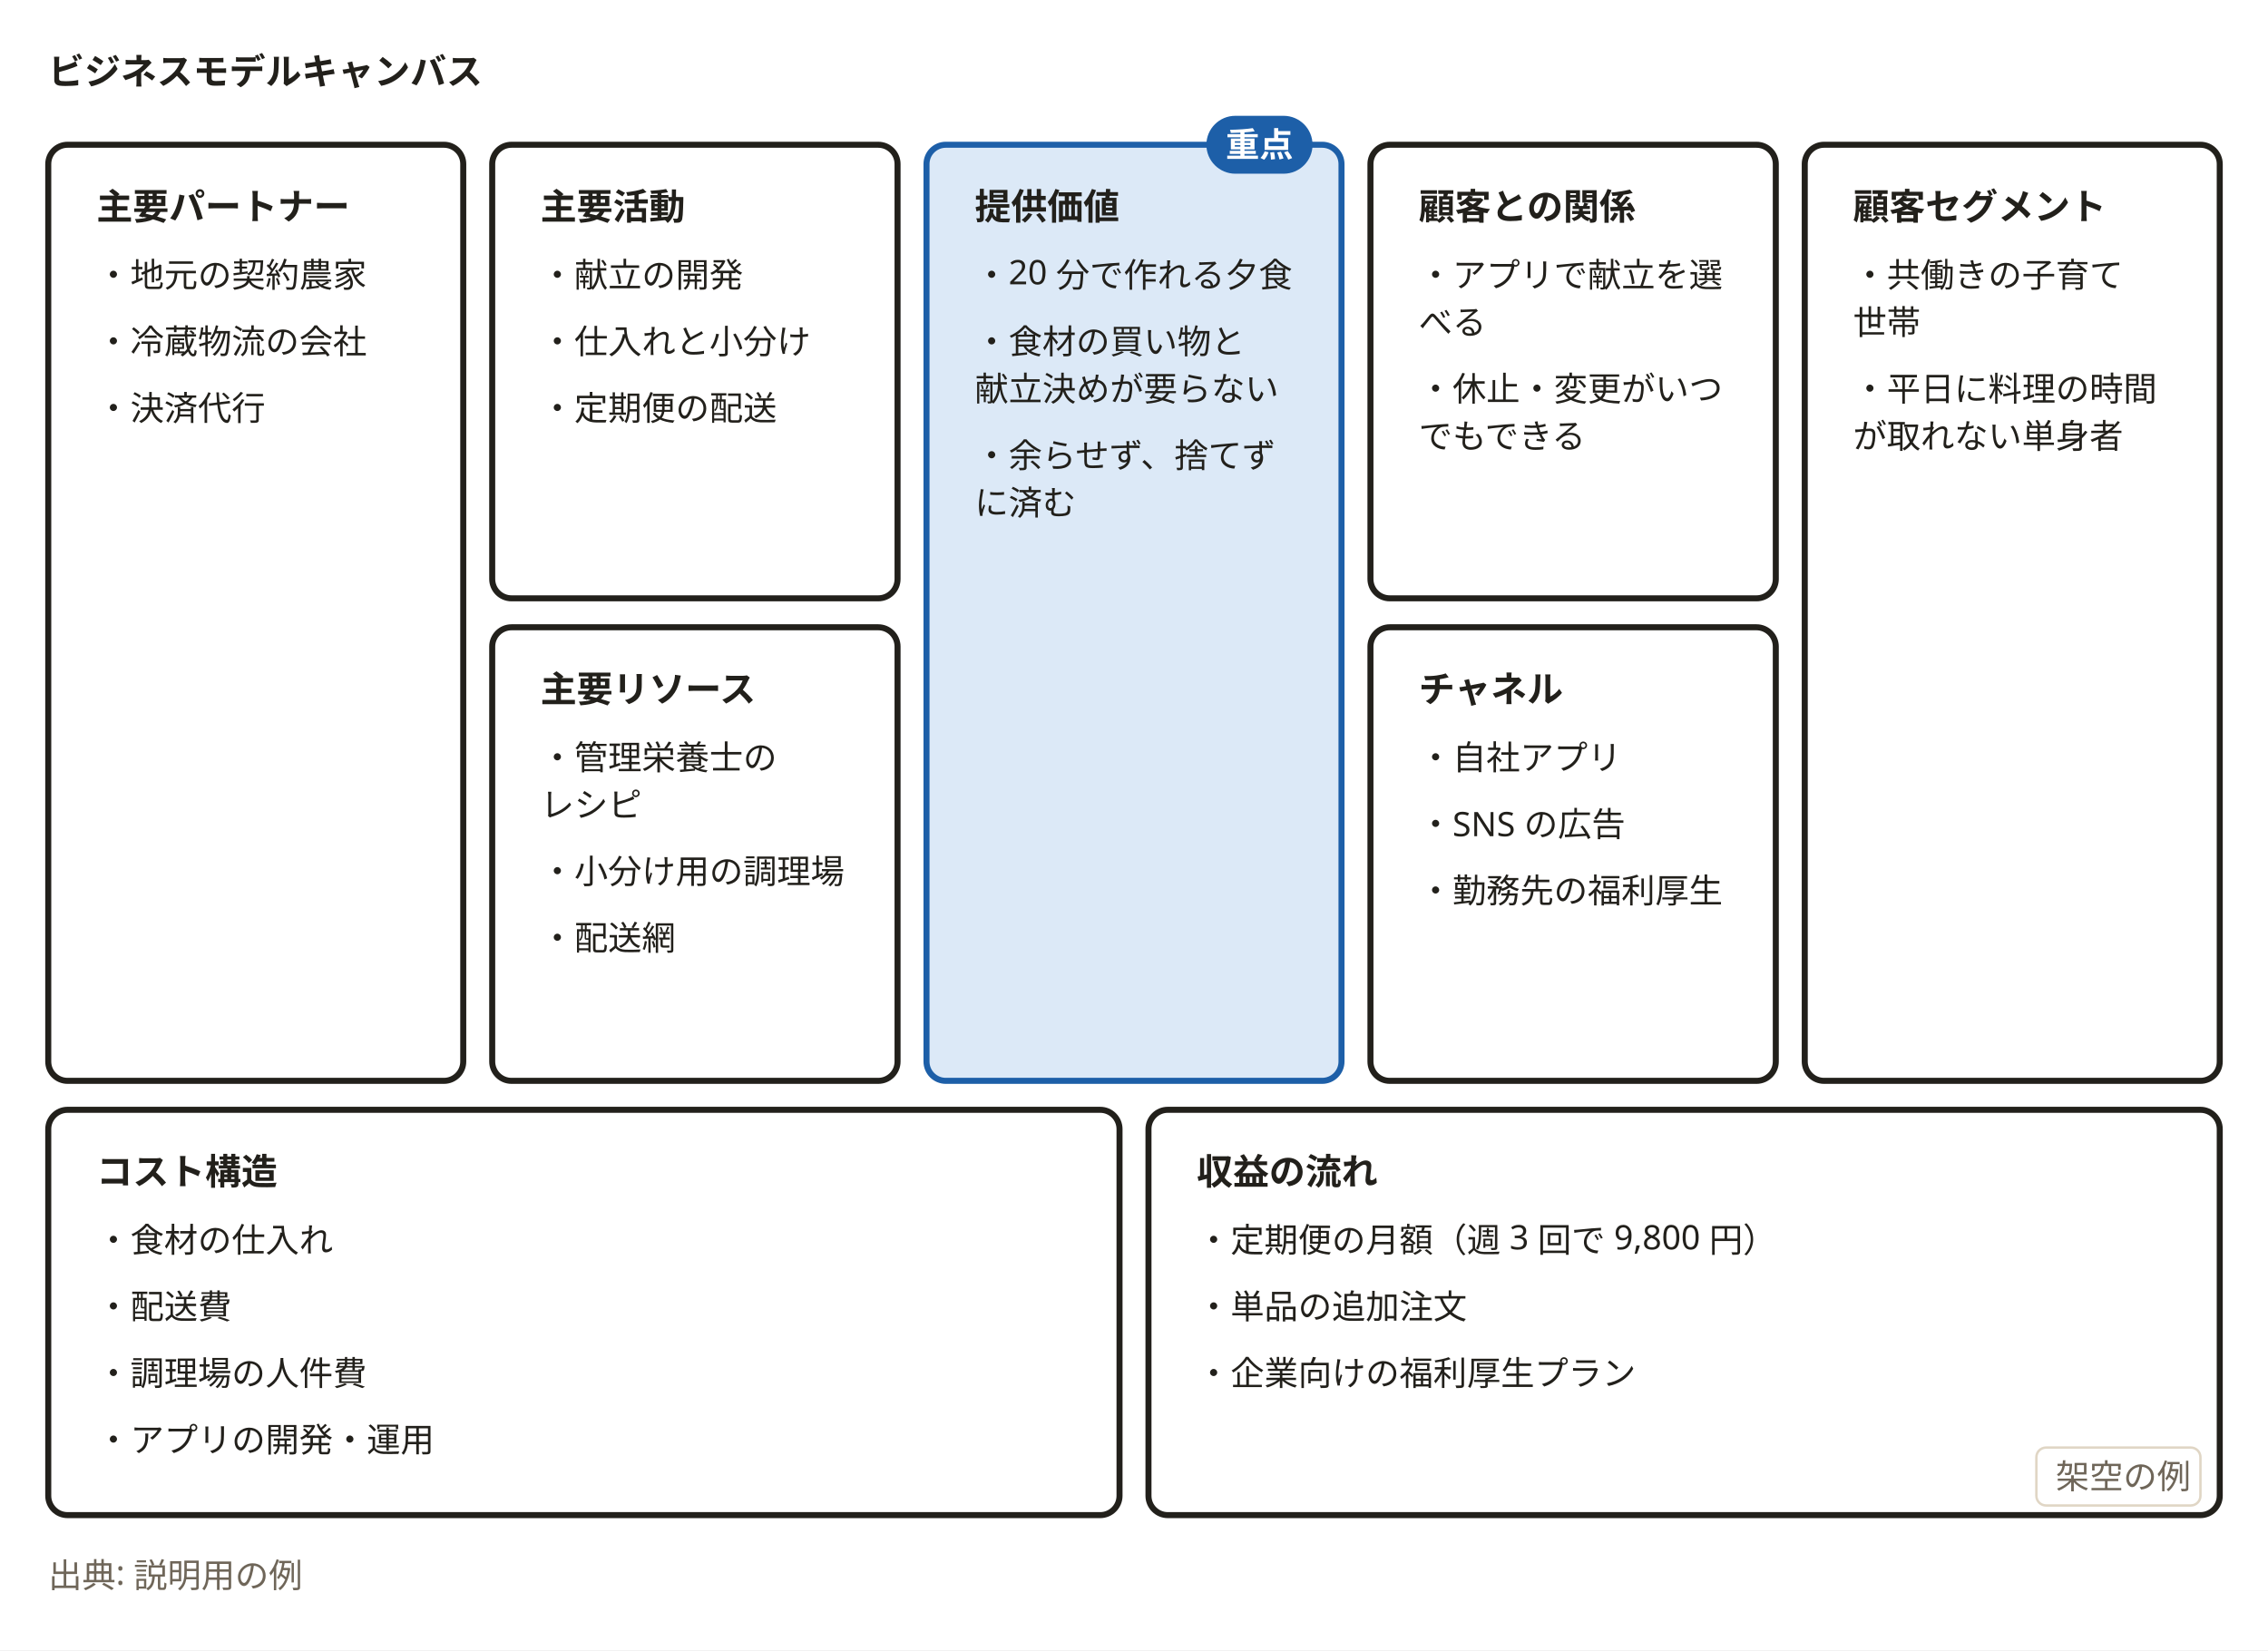
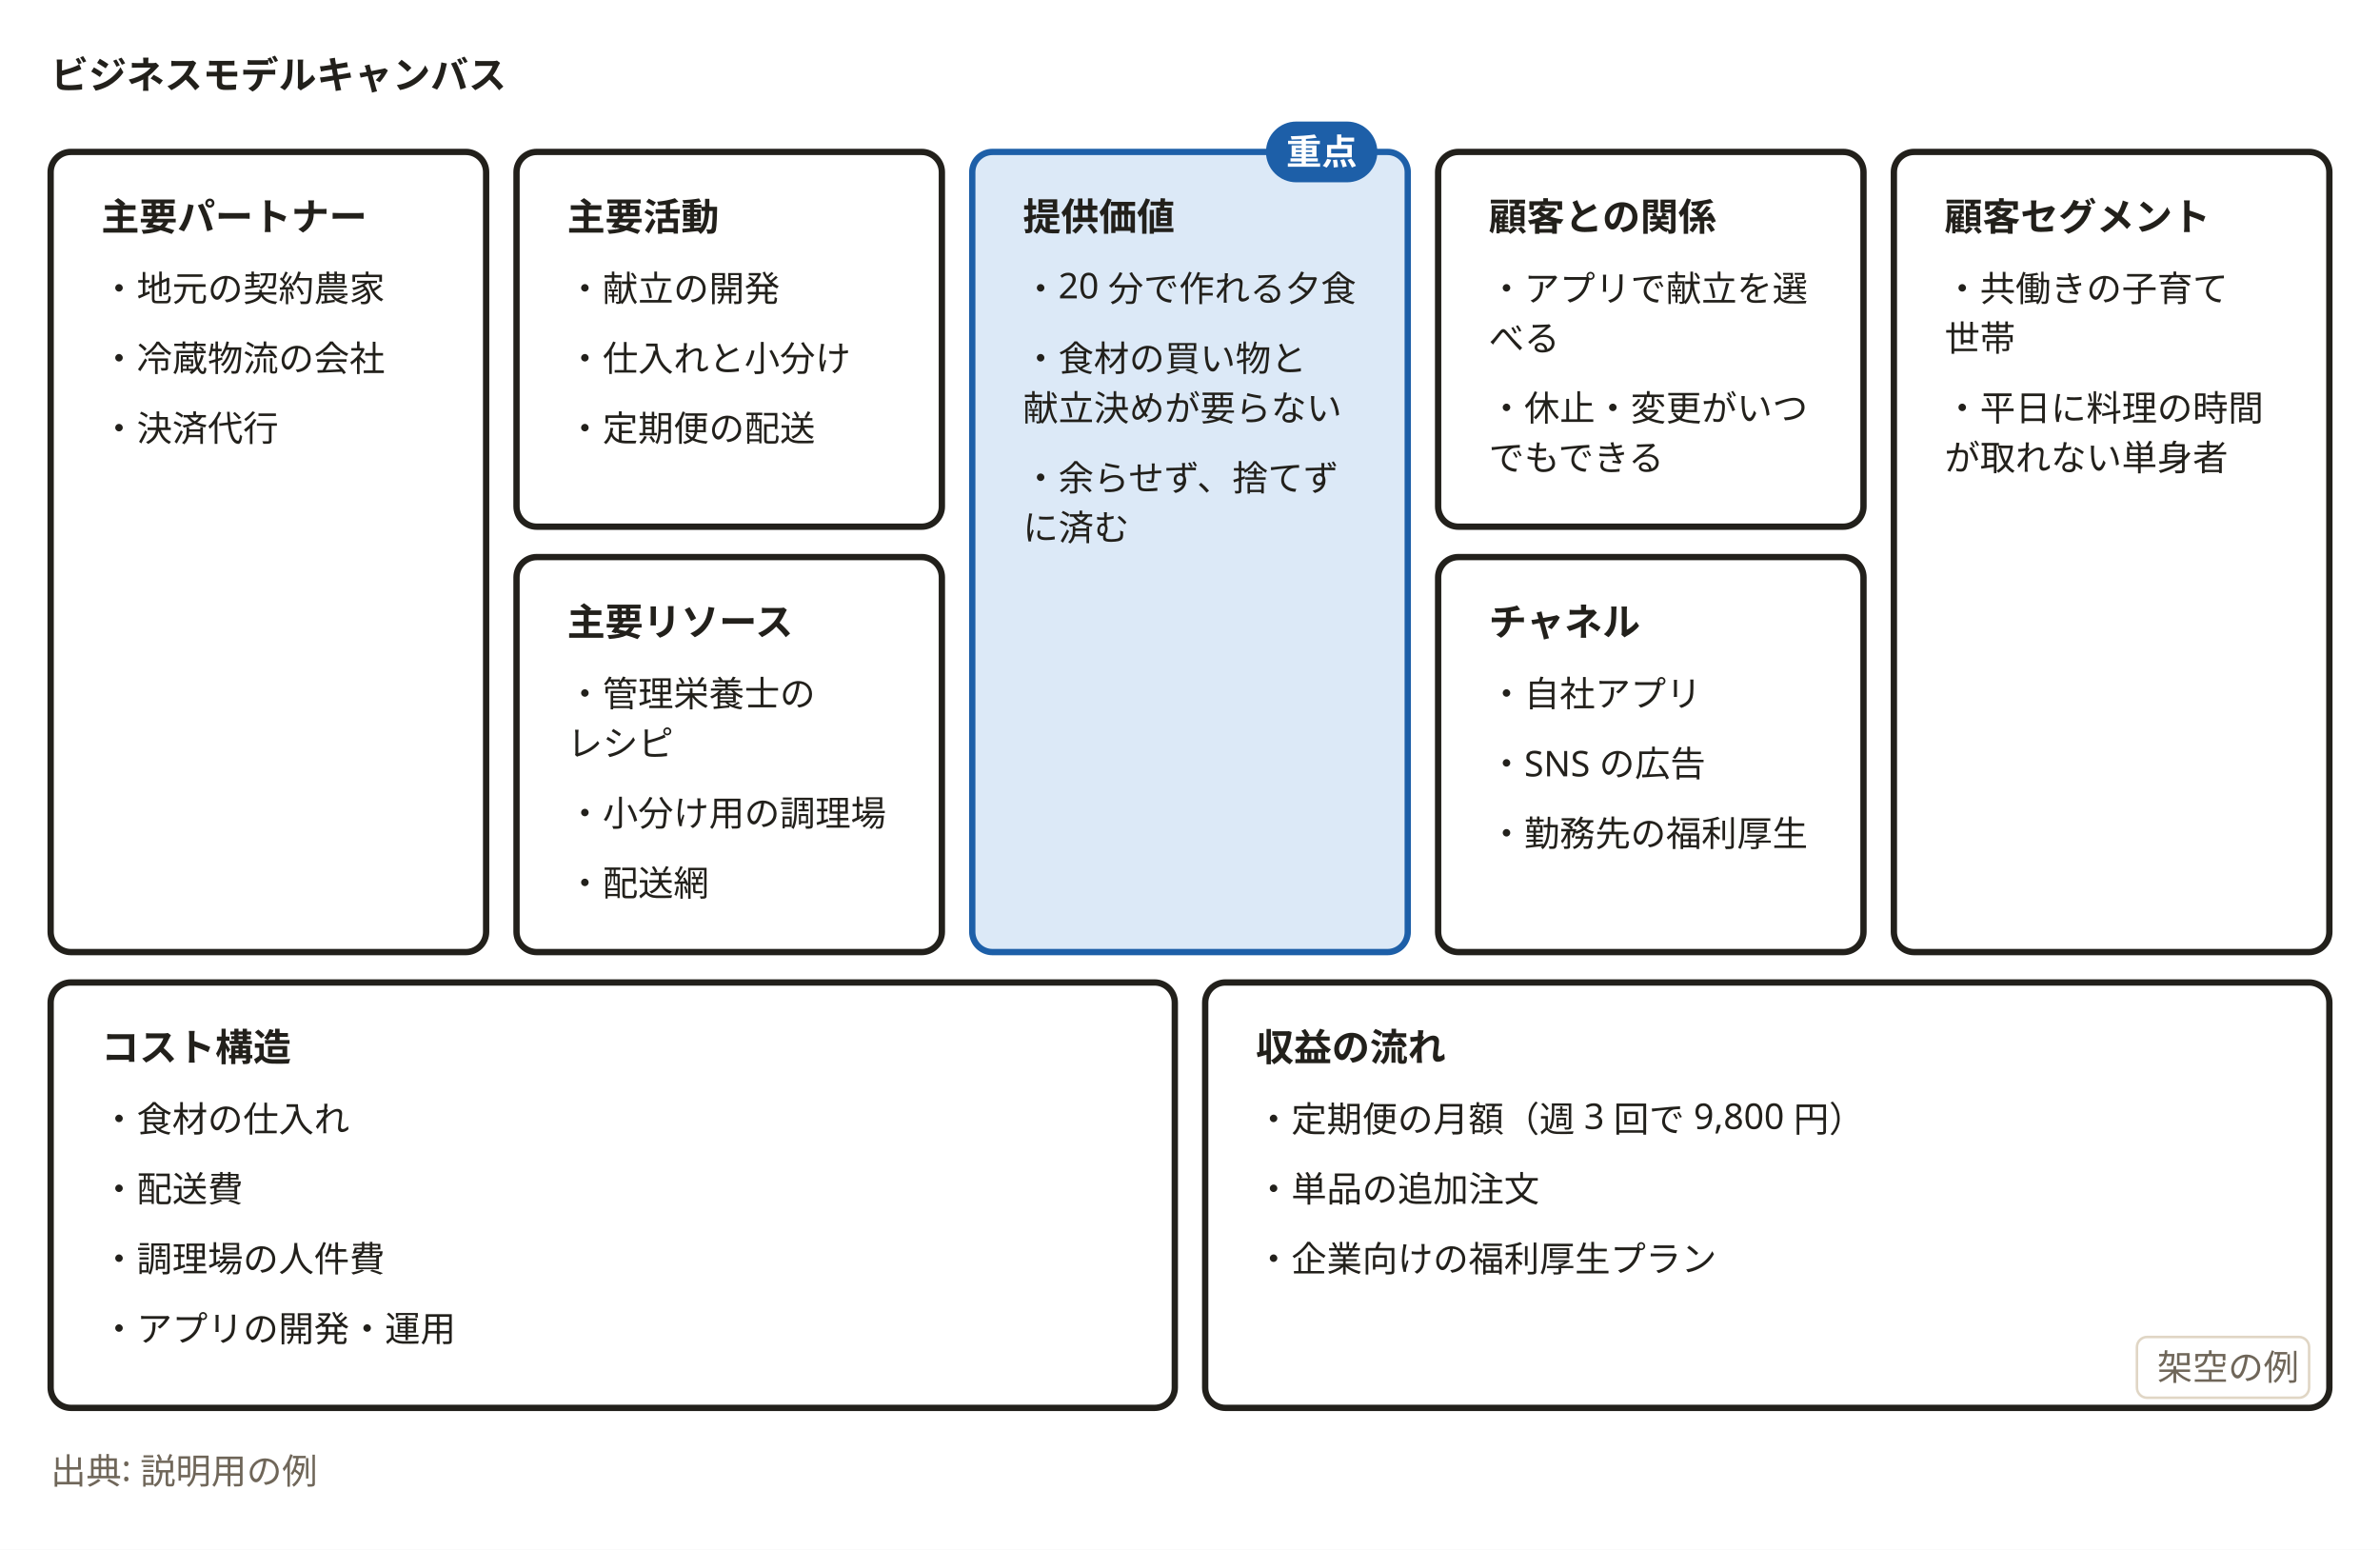
- <svg xmlns="http://www.w3.org/2000/svg" width="940" height="684" viewBox="0 0 940 684" role="img" aria-labelledby="svg-title svg-desc">
+ <svg xmlns="http://www.w3.org/2000/svg" width="940" height="612" viewBox="0 0 940 612" role="img" aria-labelledby="svg-title svg-desc">
  <style>
    text { font-family: 'Hiragino Sans','Hiragino Kaku Gothic ProN','Yu Gothic','YuGothic',Meiryo,'Noto Sans JP',sans-serif; }
    .emoji { font-family: 'Noto Color Emoji','Segoe UI Emoji',sans-serif; }
  </style>
-   <rect x="0" y="0" width="940" height="684" fill="#ffffff" />
+   <rect x="0" y="0" width="940" height="612" fill="#ffffff" />
  <text x="20" y="35" font-size="15" font-weight="700" fill="#22201b">ビジネスモデルキャンバス</text>
-   <rect x="20" y="60" width="172" height="388" rx="8" fill="#ffffff" stroke="#22201b" stroke-width="2.5" />
+   <rect x="20" y="60" width="172" height="316" rx="8" fill="#ffffff" stroke="#22201b" stroke-width="2.5" />
  <text x="40" y="91" font-size="15" font-weight="700" fill="#22201b">主要パートナー</text>
  <text x="40" y="119" font-size="14" font-weight="400" fill="#22201b">・地元の契約農家</text>
  <text x="40" y="146.6" font-size="14" font-weight="400" fill="#22201b">・冷蔵物流の会社</text>
  <text x="40" y="174.2" font-size="14" font-weight="400" fill="#22201b">・決済代行</text>
-   <rect x="204" y="60" width="168" height="188" rx="8" fill="#ffffff" stroke="#22201b" stroke-width="2.5" />
+   <rect x="204" y="60" width="168" height="148" rx="8" fill="#ffffff" stroke="#22201b" stroke-width="2.5" />
  <text x="224" y="91" font-size="15" font-weight="700" fill="#22201b">主要活動</text>
  <text x="224" y="119" font-size="14" font-weight="400" fill="#22201b">・献立の開発</text>
  <text x="224" y="146.6" font-size="14" font-weight="400" fill="#22201b">・仕入れと小分け</text>
  <text x="224" y="174.2" font-size="14" font-weight="400" fill="#22201b">・定期便の配送</text>
-   <rect x="204" y="260" width="168" height="188" rx="8" fill="#ffffff" stroke="#22201b" stroke-width="2.5" />
-   <text x="224" y="291" font-size="15" font-weight="700" fill="#22201b">主要リソース</text>
-   <text x="224" y="319" font-size="14" font-weight="400" fill="#22201b">・管理栄養士の</text>
-   <text x="224" y="338.6" font-size="14" font-weight="400" fill="#22201b">レシピ</text>
-   <text x="224" y="366.2" font-size="14" font-weight="400" fill="#22201b">・小分け用の調理場</text>
-   <text x="224" y="393.8" font-size="14" font-weight="400" fill="#22201b">・配送網</text>
-   <rect x="384" y="60" width="172" height="388" rx="8" fill="#dce9f7" stroke="#1d5fa8" stroke-width="2.5" />
+   <rect x="204" y="220" width="168" height="156" rx="8" fill="#ffffff" stroke="#22201b" stroke-width="2.5" />
+   <text x="224" y="251" font-size="15" font-weight="700" fill="#22201b">主要リソース</text>
+   <text x="224" y="279" font-size="14" font-weight="400" fill="#22201b">・管理栄養士の</text>
+   <text x="224" y="298.6" font-size="14" font-weight="400" fill="#22201b">レシピ</text>
+   <text x="224" y="326.2" font-size="14" font-weight="400" fill="#22201b">・小分け用の調理場</text>
+   <text x="224" y="353.8" font-size="14" font-weight="400" fill="#22201b">・配送網</text>
+   <rect x="384" y="60" width="172" height="316" rx="8" fill="#dce9f7" stroke="#1d5fa8" stroke-width="2.5" />
  <text x="404" y="91" font-size="15" font-weight="700" fill="#22201b">提供価値</text>
  <text x="404" y="119" font-size="14" font-weight="400" fill="#22201b">・20 分で作れる夕食</text>
  <text x="404" y="146.6" font-size="14" font-weight="400" fill="#22201b">・食材の買い物と</text>
  <text x="404" y="166.2" font-size="14" font-weight="400" fill="#22201b">献立決めが要らない</text>
  <text x="404" y="193.8" font-size="14" font-weight="400" fill="#22201b">・余らせず、捨てず</text>
  <text x="404" y="213.4" font-size="14" font-weight="400" fill="#22201b">に済む</text>
  <rect x="500" y="48" width="44" height="24" rx="12" fill="#1d5fa8" />
  <text x="522" y="65" text-anchor="middle" font-size="14" font-weight="700" fill="#ffffff">重点</text>
-   <rect x="568" y="60" width="168" height="188" rx="8" fill="#ffffff" stroke="#22201b" stroke-width="2.5" />
+   <rect x="568" y="60" width="168" height="148" rx="8" fill="#ffffff" stroke="#22201b" stroke-width="2.5" />
  <text x="588" y="91" font-size="15" font-weight="700" fill="#22201b">顧客との関係</text>
  <text x="588" y="119" font-size="14" font-weight="400" fill="#22201b">・アプリで献立を選</text>
  <text x="588" y="138.6" font-size="14" font-weight="400" fill="#22201b">べる</text>
  <text x="588" y="166.2" font-size="14" font-weight="400" fill="#22201b">・休止・変更がいつ</text>
  <text x="588" y="185.8" font-size="14" font-weight="400" fill="#22201b">でもできる</text>
-   <rect x="568" y="260" width="168" height="188" rx="8" fill="#ffffff" stroke="#22201b" stroke-width="2.5" />
-   <text x="588" y="291" font-size="15" font-weight="700" fill="#22201b">チャネル</text>
-   <text x="588" y="319" font-size="14" font-weight="400" fill="#22201b">・自社アプリ</text>
-   <text x="588" y="346.6" font-size="14" font-weight="400" fill="#22201b">・SNS の広告</text>
-   <text x="588" y="374.2" font-size="14" font-weight="400" fill="#22201b">・勤務先の福利厚生</text>
-   <rect x="748" y="60" width="172" height="388" rx="8" fill="#ffffff" stroke="#22201b" stroke-width="2.5" />
+   <rect x="568" y="220" width="168" height="156" rx="8" fill="#ffffff" stroke="#22201b" stroke-width="2.5" />
+   <text x="588" y="251" font-size="15" font-weight="700" fill="#22201b">チャネル</text>
+   <text x="588" y="279" font-size="14" font-weight="400" fill="#22201b">・自社アプリ</text>
+   <text x="588" y="306.6" font-size="14" font-weight="400" fill="#22201b">・SNS の広告</text>
+   <text x="588" y="334.2" font-size="14" font-weight="400" fill="#22201b">・勤務先の福利厚生</text>
+   <rect x="748" y="60" width="172" height="316" rx="8" fill="#ffffff" stroke="#22201b" stroke-width="2.5" />
  <text x="768" y="91" font-size="15" font-weight="700" fill="#22201b">顧客セグメント</text>
  <text x="768" y="119" font-size="14" font-weight="400" fill="#22201b">・共働きの子育て</text>
  <text x="768" y="138.6" font-size="14" font-weight="400" fill="#22201b">世帯</text>
  <text x="768" y="166.2" font-size="14" font-weight="400" fill="#22201b">・平日に料理の時間</text>
  <text x="768" y="185.8" font-size="14" font-weight="400" fill="#22201b">が取れない単身者</text>
-   <rect x="20" y="460" width="444" height="168" rx="8" fill="#ffffff" stroke="#22201b" stroke-width="2.5" />
-   <text x="40" y="491" font-size="15" font-weight="700" fill="#22201b">コスト構造</text>
-   <text x="40" y="519" font-size="14" font-weight="400" fill="#22201b">・食材の仕入れ</text>
-   <text x="40" y="546.6" font-size="14" font-weight="400" fill="#22201b">・配送費</text>
-   <text x="40" y="574.2" font-size="14" font-weight="400" fill="#22201b">・調理場の人件費</text>
-   <text x="40" y="601.8" font-size="14" font-weight="400" fill="#22201b">・アプリの開発・運用</text>
-   <rect x="476" y="460" width="444" height="168" rx="8" fill="#ffffff" stroke="#22201b" stroke-width="2.5" />
-   <text x="496" y="491" font-size="15" font-weight="700" fill="#22201b">収益の流れ</text>
-   <text x="496" y="519" font-size="14" font-weight="400" fill="#22201b">・定期便の月額（週 3 回で 9,800 円）</text>
-   <text x="496" y="546.6" font-size="14" font-weight="400" fill="#22201b">・単品の追加注文</text>
-   <text x="496" y="574.2" font-size="14" font-weight="400" fill="#22201b">・企業向けの福利厚生プラン</text>
-   <rect x="844" y="600" width="68" height="24" rx="4" fill="#ffffff" stroke="#e0d6c5" stroke-width="1" />
-   <text x="880" y="617" font-size="14" text-anchor="middle" fill="#6f6659">架空の例</text>
-   <text x="20" y="658" font-size="14" font-weight="400" fill="#6f6659">出典: 説明用の例</text>
+   <rect x="20" y="388" width="444" height="168" rx="8" fill="#ffffff" stroke="#22201b" stroke-width="2.5" />
+   <text x="40" y="419" font-size="15" font-weight="700" fill="#22201b">コスト構造</text>
+   <text x="40" y="447" font-size="14" font-weight="400" fill="#22201b">・食材の仕入れ</text>
+   <text x="40" y="474.6" font-size="14" font-weight="400" fill="#22201b">・配送費</text>
+   <text x="40" y="502.2" font-size="14" font-weight="400" fill="#22201b">・調理場の人件費</text>
+   <text x="40" y="529.8" font-size="14" font-weight="400" fill="#22201b">・アプリの開発・運用</text>
+   <rect x="476" y="388" width="444" height="168" rx="8" fill="#ffffff" stroke="#22201b" stroke-width="2.5" />
+   <text x="496" y="419" font-size="15" font-weight="700" fill="#22201b">収益の流れ</text>
+   <text x="496" y="447" font-size="14" font-weight="400" fill="#22201b">・定期便の月額（週 3 回で 9,800 円）</text>
+   <text x="496" y="474.6" font-size="14" font-weight="400" fill="#22201b">・単品の追加注文</text>
+   <text x="496" y="502.2" font-size="14" font-weight="400" fill="#22201b">・企業向けの福利厚生プラン</text>
+   <rect x="844" y="528" width="68" height="24" rx="4" fill="#ffffff" stroke="#e0d6c5" stroke-width="1" />
+   <text x="880" y="545" font-size="14" text-anchor="middle" fill="#6f6659">架空の例</text>
+   <text x="20" y="586" font-size="14" font-weight="400" fill="#6f6659">出典: 説明用の例</text>
</svg>
